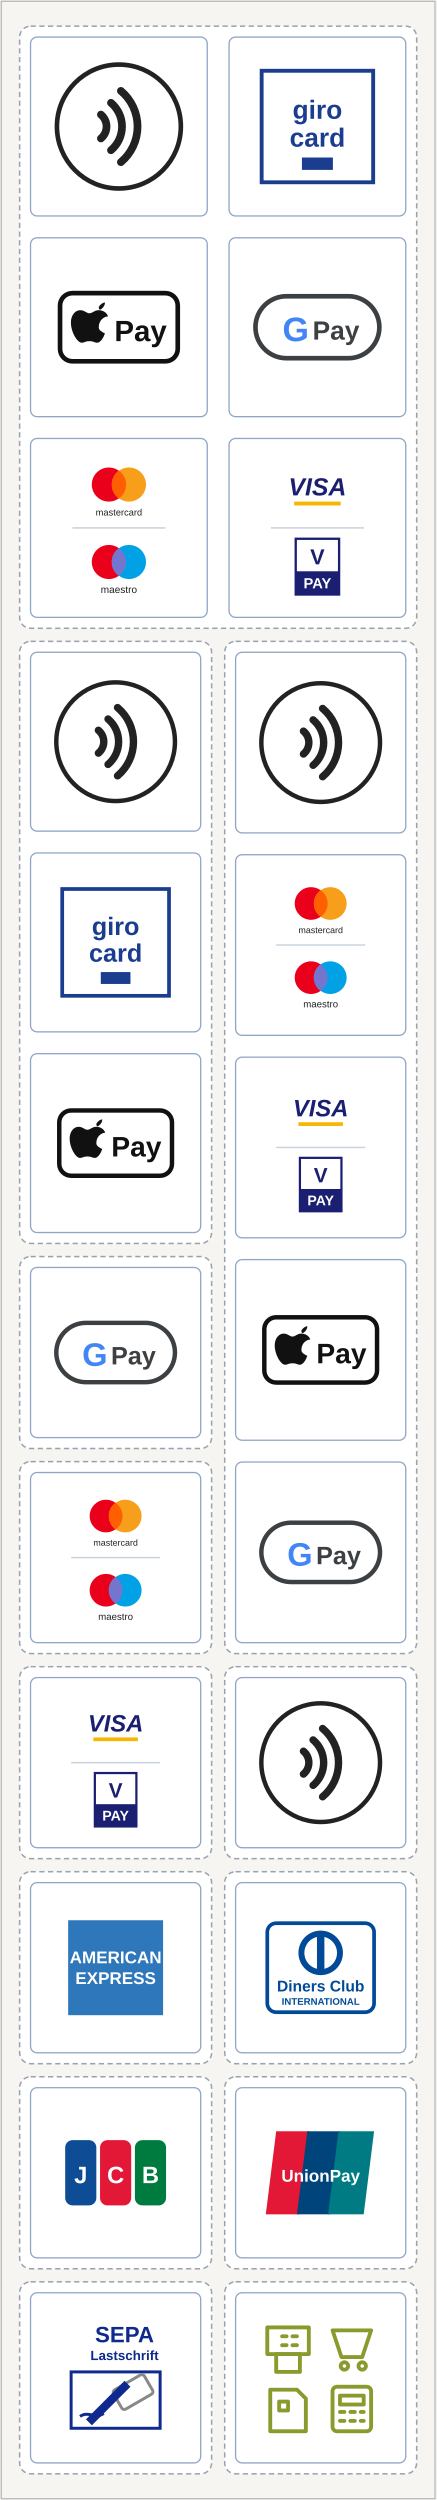
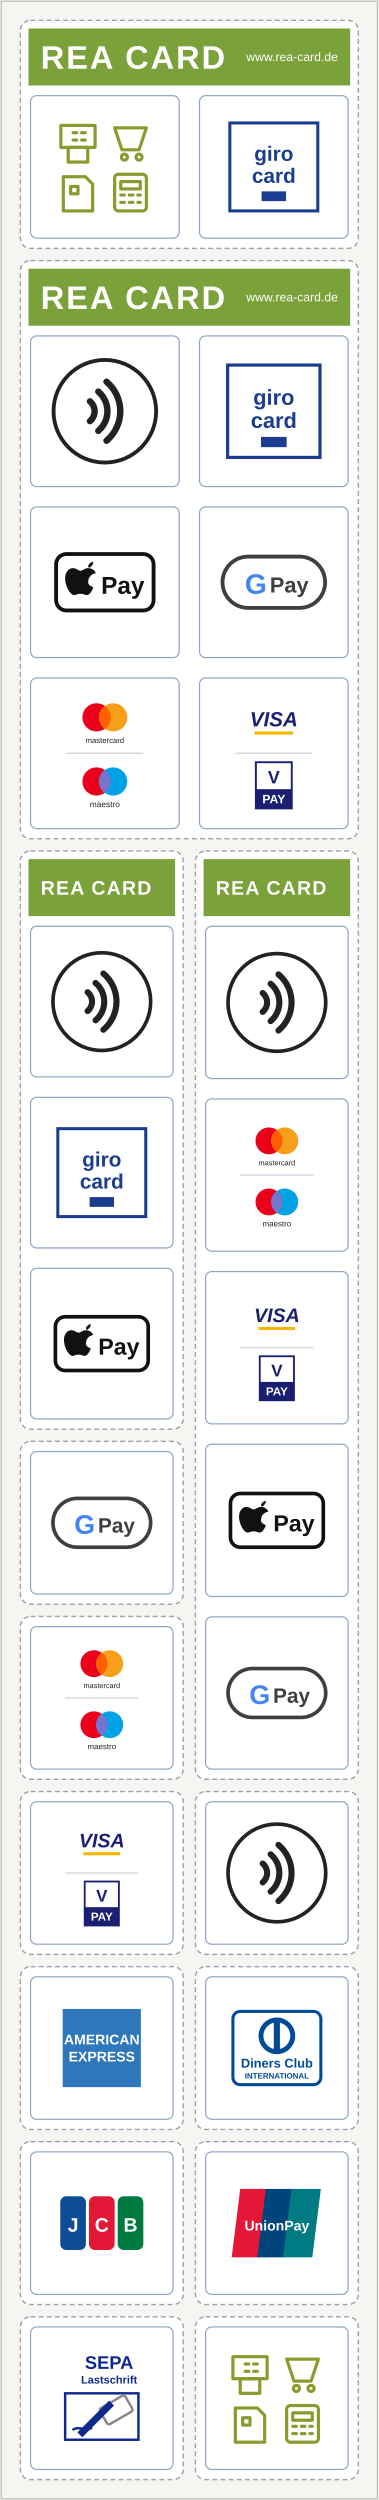
- <svg xmlns="http://www.w3.org/2000/svg" viewBox="0 0 100 573" width="100mm" height="573mm" role="img" aria-label="Варіант B — вузька смуга">
-   <rect width="100" height="573" fill="#f6f5f1" />
-   <rect x="0.3" y="0.3" width="99.4" height="572.4" fill="none" stroke="#bbb" stroke-width="0.3" />
-   <rect x="4.5" y="6" width="91" height="138" rx="2.5" fill="#fff" stroke="#9aa3ad" stroke-width="0.35" stroke-dasharray="1.2 0.8" />
-   <rect x="7" y="8.5" width="40.5" height="41" rx="1.5" fill="none" stroke="#8fa6c4" stroke-width="0.3" />
-   <svg x="9.5" y="11" width="35.5" height="36" viewBox="0 0 100 100">
-     <circle cx="50" cy="50" r="40" fill="none" stroke="#222" stroke-width="3" />
-     <path d="M38.4 42.3 A10 10 0 0 1 38.4 57.7" fill="none" stroke="#222" stroke-width="5" stroke-linecap="round" />
-     <path d="M44.9 34.7 A20 20 0 0 1 44.9 65.3" fill="none" stroke="#222" stroke-width="5" stroke-linecap="round" />
-     <path d="M51.3 27.0 A30 30 0 0 1 51.3 73.0" fill="none" stroke="#222" stroke-width="5" stroke-linecap="round" />
-   </svg>
-   <rect x="52.5" y="8.5" width="40.5" height="41" rx="1.5" fill="none" stroke="#8fa6c4" stroke-width="0.3" />
-   <svg x="55" y="11" width="35.5" height="36" viewBox="0 0 100 100">
-     <rect x="14" y="14" width="72" height="72" fill="none" stroke="#1b3d8f" stroke-width="2.5" />
-     <text x="50" y="45" font-size="17" fill="#1b3d8f" font-weight="700" text-anchor="middle" font-family="Onest,Arial,Helvetica,sans-serif">giro</text>
-     <text x="50" y="63" font-size="17" fill="#1b3d8f" font-weight="700" text-anchor="middle" font-family="Onest,Arial,Helvetica,sans-serif">card</text>
-     <rect x="40" y="70" width="20" height="8" fill="#1b3d8f" />
-   </svg>
-   <rect x="7" y="54.5" width="40.5" height="41" rx="1.5" fill="none" stroke="#8fa6c4" stroke-width="0.3" />
-   <svg x="9.5" y="57" width="35.5" height="36" viewBox="0 0 100 100">
-     <rect x="12" y="28" width="76" height="44" rx="8" fill="#fff" stroke="#111" stroke-width="3" />
-     <g transform="translate(4 6)">
-       <path d="M33 44c0-5 4-7 6-7-1-3-4-4-6-4-3 0-4 2-6 2s-3-2-6-2c-3 0-6 3-6 8 0 6 4 13 7 13 2 0 2-1 5-1s3 1 5 1c2 0 4-3 5-6-2-1-4-2-4-4z" fill="#111" />
-       <path d="M33 31c1-2 3-3 4-3 0 2-1 3-2 4-1 1-2 1-2-1z" fill="#111" />
-     </g>
-     <text x="64" y="59" font-size="19" fill="#111" font-weight="600" text-anchor="middle" font-family="Onest,Arial,Helvetica,sans-serif">Pay</text>
-   </svg>
-   <rect x="52.5" y="54.5" width="40.5" height="41" rx="1.5" fill="none" stroke="#8fa6c4" stroke-width="0.3" />
-   <svg x="55" y="57" width="35.5" height="36" viewBox="0 0 100 100">
-     <rect x="10" y="30" width="80" height="40" rx="20" fill="#fff" stroke="#3c4043" stroke-width="3" />
-     <text x="36" y="59" font-size="22" fill="#4285f4" font-weight="700" text-anchor="middle" font-family="Onest,Arial,Helvetica,sans-serif">G</text>
-     <text x="62" y="58" font-size="17" fill="#3c4043" font-weight="600" text-anchor="middle" font-family="Onest,Arial,Helvetica,sans-serif">Pay</text>
-   </svg>
-   <rect x="7" y="100.5" width="40.5" height="41" rx="1.5" fill="none" stroke="#8fa6c4" stroke-width="0.3" />
-   <svg x="9.5" y="103" width="35.5" height="36" viewBox="0 0 100 100">
-     <svg x="10" y="0" width="80" height="50" viewBox="0 0 100 100">
-       <circle cx="37" cy="44" r="22" fill="#eb001b" />
-       <circle cx="63" cy="44" r="22" fill="#f79e1b" />
-       <path d="M50 26a22 22 0 0 1 0 36a22 22 0 0 1 0-36z" fill="#ff5f00" />
-       <text x="50" y="84" font-size="12" fill="#222" font-weight="500" text-anchor="middle" font-family="Onest,Arial,Helvetica,sans-serif">mastercard</text>
-     </svg>
-     <line x1="20" y1="50" x2="80" y2="50" stroke="#c9d3dd" stroke-width="1" />
-     <svg x="10" y="50" width="80" height="50" viewBox="0 0 100 100">
-       <circle cx="37" cy="44" r="22" fill="#eb001b" />
-       <circle cx="63" cy="44" r="22" fill="#00a2e5" />
-       <path d="M50 26a22 22 0 0 1 0 36a22 22 0 0 1 0-36z" fill="#7375cf" />
-       <text x="50" y="84" font-size="13" fill="#222" font-weight="500" text-anchor="middle" font-family="Onest,Arial,Helvetica,sans-serif">maestro</text>
-     </svg>
-   </svg>
-   <rect x="52.5" y="100.5" width="40.5" height="41" rx="1.5" fill="none" stroke="#8fa6c4" stroke-width="0.3" />
-   <svg x="55" y="103" width="35.5" height="36" viewBox="0 0 100 100">
-     <svg x="10" y="0" width="80" height="50" viewBox="0 0 100 100">
-       <text x="50" y="58" font-size="32" fill="#1a1f71" font-weight="800" text-anchor="middle" font-family="Onest,Arial,Helvetica,sans-serif" font-style="italic">VISA</text>
-       <rect x="20" y="66" width="60" height="5" fill="#f7b600" />
-     </svg>
-     <line x1="20" y1="50" x2="80" y2="50" stroke="#c9d3dd" stroke-width="1" />
-     <svg x="10" y="50" width="80" height="50" viewBox="0 0 100 100">
-       <rect x="22" y="14" width="56" height="72" fill="#fff" stroke="#1a1f71" stroke-width="3" />
-       <text x="50" y="47" font-size="28" fill="#1a1f71" font-weight="800" text-anchor="middle" font-family="Onest,Arial,Helvetica,sans-serif">V</text>
-       <rect x="22" y="56" width="56" height="30" fill="#1a1f71" />
-       <text x="50" y="78" font-size="19" fill="#fff" font-weight="800" text-anchor="middle" font-family="Onest,Arial,Helvetica,sans-serif">PAY</text>
-     </svg>
-   </svg>
-   <rect x="4.5" y="147" width="44" height="138" rx="2.5" fill="#fff" stroke="#9aa3ad" stroke-width="0.35" stroke-dasharray="1.2 0.8" />
-   <rect x="7" y="149.5" width="39" height="41" rx="1.5" fill="none" stroke="#8fa6c4" stroke-width="0.3" />
-   <svg x="9.5" y="152" width="34" height="36" viewBox="0 0 100 100">
-     <circle cx="50" cy="50" r="40" fill="none" stroke="#222" stroke-width="3" />
-     <path d="M38.4 42.3 A10 10 0 0 1 38.4 57.7" fill="none" stroke="#222" stroke-width="5" stroke-linecap="round" />
-     <path d="M44.9 34.7 A20 20 0 0 1 44.9 65.3" fill="none" stroke="#222" stroke-width="5" stroke-linecap="round" />
-     <path d="M51.3 27.0 A30 30 0 0 1 51.3 73.0" fill="none" stroke="#222" stroke-width="5" stroke-linecap="round" />
-   </svg>
-   <rect x="7" y="195.5" width="39" height="41" rx="1.5" fill="none" stroke="#8fa6c4" stroke-width="0.3" />
-   <svg x="9.5" y="198" width="34" height="36" viewBox="0 0 100 100">
-     <rect x="14" y="14" width="72" height="72" fill="none" stroke="#1b3d8f" stroke-width="2.5" />
-     <text x="50" y="45" font-size="17" fill="#1b3d8f" font-weight="700" text-anchor="middle" font-family="Onest,Arial,Helvetica,sans-serif">giro</text>
-     <text x="50" y="63" font-size="17" fill="#1b3d8f" font-weight="700" text-anchor="middle" font-family="Onest,Arial,Helvetica,sans-serif">card</text>
-     <rect x="40" y="70" width="20" height="8" fill="#1b3d8f" />
-   </svg>
-   <rect x="7" y="241.5" width="39" height="41" rx="1.5" fill="none" stroke="#8fa6c4" stroke-width="0.3" />
-   <svg x="9.5" y="244" width="34" height="36" viewBox="0 0 100 100">
-     <rect x="12" y="28" width="76" height="44" rx="8" fill="#fff" stroke="#111" stroke-width="3" />
-     <g transform="translate(4 6)">
-       <path d="M33 44c0-5 4-7 6-7-1-3-4-4-6-4-3 0-4 2-6 2s-3-2-6-2c-3 0-6 3-6 8 0 6 4 13 7 13 2 0 2-1 5-1s3 1 5 1c2 0 4-3 5-6-2-1-4-2-4-4z" fill="#111" />
-       <path d="M33 31c1-2 3-3 4-3 0 2-1 3-2 4-1 1-2 1-2-1z" fill="#111" />
-     </g>
-     <text x="64" y="59" font-size="19" fill="#111" font-weight="600" text-anchor="middle" font-family="Onest,Arial,Helvetica,sans-serif">Pay</text>
-   </svg>
-   <rect x="51.5" y="147" width="44" height="232" rx="2.5" fill="#fff" stroke="#9aa3ad" stroke-width="0.35" stroke-dasharray="1.2 0.8" />
-   <rect x="54" y="149.5" width="39" height="41.4" rx="1.5" fill="none" stroke="#8fa6c4" stroke-width="0.3" />
-   <svg x="56.5" y="152" width="34" height="36.4" viewBox="0 0 100 100">
-     <circle cx="50" cy="50" r="40" fill="none" stroke="#222" stroke-width="3" />
-     <path d="M38.4 42.3 A10 10 0 0 1 38.4 57.7" fill="none" stroke="#222" stroke-width="5" stroke-linecap="round" />
-     <path d="M44.9 34.7 A20 20 0 0 1 44.9 65.3" fill="none" stroke="#222" stroke-width="5" stroke-linecap="round" />
-     <path d="M51.3 27.0 A30 30 0 0 1 51.3 73.0" fill="none" stroke="#222" stroke-width="5" stroke-linecap="round" />
-   </svg>
-   <rect x="54" y="195.9" width="39" height="41.4" rx="1.5" fill="none" stroke="#8fa6c4" stroke-width="0.3" />
-   <svg x="56.5" y="198.4" width="34" height="36.4" viewBox="0 0 100 100">
-     <svg x="10" y="0" width="80" height="50" viewBox="0 0 100 100">
-       <circle cx="37" cy="44" r="22" fill="#eb001b" />
-       <circle cx="63" cy="44" r="22" fill="#f79e1b" />
-       <path d="M50 26a22 22 0 0 1 0 36a22 22 0 0 1 0-36z" fill="#ff5f00" />
-       <text x="50" y="84" font-size="12" fill="#222" font-weight="500" text-anchor="middle" font-family="Onest,Arial,Helvetica,sans-serif">mastercard</text>
-     </svg>
-     <line x1="20" y1="50" x2="80" y2="50" stroke="#c9d3dd" stroke-width="1" />
-     <svg x="10" y="50" width="80" height="50" viewBox="0 0 100 100">
-       <circle cx="37" cy="44" r="22" fill="#eb001b" />
-       <circle cx="63" cy="44" r="22" fill="#00a2e5" />
-       <path d="M50 26a22 22 0 0 1 0 36a22 22 0 0 1 0-36z" fill="#7375cf" />
-       <text x="50" y="84" font-size="13" fill="#222" font-weight="500" text-anchor="middle" font-family="Onest,Arial,Helvetica,sans-serif">maestro</text>
-     </svg>
-   </svg>
-   <rect x="54" y="242.3" width="39" height="41.4" rx="1.5" fill="none" stroke="#8fa6c4" stroke-width="0.3" />
-   <svg x="56.5" y="244.8" width="34" height="36.4" viewBox="0 0 100 100">
-     <svg x="10" y="0" width="80" height="50" viewBox="0 0 100 100">
-       <text x="50" y="58" font-size="32" fill="#1a1f71" font-weight="800" text-anchor="middle" font-family="Onest,Arial,Helvetica,sans-serif" font-style="italic">VISA</text>
-       <rect x="20" y="66" width="60" height="5" fill="#f7b600" />
-     </svg>
-     <line x1="20" y1="50" x2="80" y2="50" stroke="#c9d3dd" stroke-width="1" />
-     <svg x="10" y="50" width="80" height="50" viewBox="0 0 100 100">
-       <rect x="22" y="14" width="56" height="72" fill="#fff" stroke="#1a1f71" stroke-width="3" />
-       <text x="50" y="47" font-size="28" fill="#1a1f71" font-weight="800" text-anchor="middle" font-family="Onest,Arial,Helvetica,sans-serif">V</text>
-       <rect x="22" y="56" width="56" height="30" fill="#1a1f71" />
-       <text x="50" y="78" font-size="19" fill="#fff" font-weight="800" text-anchor="middle" font-family="Onest,Arial,Helvetica,sans-serif">PAY</text>
-     </svg>
-   </svg>
-   <rect x="54" y="288.7" width="39" height="41.4" rx="1.5" fill="none" stroke="#8fa6c4" stroke-width="0.3" />
-   <svg x="56.5" y="291.2" width="34" height="36.4" viewBox="0 0 100 100">
-     <rect x="12" y="28" width="76" height="44" rx="8" fill="#fff" stroke="#111" stroke-width="3" />
-     <g transform="translate(4 6)">
-       <path d="M33 44c0-5 4-7 6-7-1-3-4-4-6-4-3 0-4 2-6 2s-3-2-6-2c-3 0-6 3-6 8 0 6 4 13 7 13 2 0 2-1 5-1s3 1 5 1c2 0 4-3 5-6-2-1-4-2-4-4z" fill="#111" />
-       <path d="M33 31c1-2 3-3 4-3 0 2-1 3-2 4-1 1-2 1-2-1z" fill="#111" />
-     </g>
-     <text x="64" y="59" font-size="19" fill="#111" font-weight="600" text-anchor="middle" font-family="Onest,Arial,Helvetica,sans-serif">Pay</text>
-   </svg>
-   <rect x="54" y="335.1" width="39" height="41.4" rx="1.5" fill="none" stroke="#8fa6c4" stroke-width="0.3" />
-   <svg x="56.5" y="337.6" width="34" height="36.4" viewBox="0 0 100 100">
-     <rect x="10" y="30" width="80" height="40" rx="20" fill="#fff" stroke="#3c4043" stroke-width="3" />
-     <text x="36" y="59" font-size="22" fill="#4285f4" font-weight="700" text-anchor="middle" font-family="Onest,Arial,Helvetica,sans-serif">G</text>
-     <text x="62" y="58" font-size="17" fill="#3c4043" font-weight="600" text-anchor="middle" font-family="Onest,Arial,Helvetica,sans-serif">Pay</text>
-   </svg>
-   <rect x="4.5" y="288" width="44" height="44" rx="2.5" fill="#fff" stroke="#9aa3ad" stroke-width="0.35" stroke-dasharray="1.2 0.8" />
-   <rect x="7" y="290.5" width="39" height="39" rx="1.5" fill="none" stroke="#8fa6c4" stroke-width="0.3" />
-   <svg x="9.5" y="293" width="34" height="34" viewBox="0 0 100 100">
-     <rect x="10" y="30" width="80" height="40" rx="20" fill="#fff" stroke="#3c4043" stroke-width="3" />
-     <text x="36" y="59" font-size="22" fill="#4285f4" font-weight="700" text-anchor="middle" font-family="Onest,Arial,Helvetica,sans-serif">G</text>
-     <text x="62" y="58" font-size="17" fill="#3c4043" font-weight="600" text-anchor="middle" font-family="Onest,Arial,Helvetica,sans-serif">Pay</text>
-   </svg>
-   <rect x="4.5" y="335" width="44" height="44" rx="2.5" fill="#fff" stroke="#9aa3ad" stroke-width="0.35" stroke-dasharray="1.2 0.8" />
-   <rect x="7" y="337.5" width="39" height="39" rx="1.5" fill="none" stroke="#8fa6c4" stroke-width="0.3" />
-   <svg x="9.5" y="340" width="34" height="34" viewBox="0 0 100 100">
-     <svg x="10" y="0" width="80" height="50" viewBox="0 0 100 100">
-       <circle cx="37" cy="44" r="22" fill="#eb001b" />
-       <circle cx="63" cy="44" r="22" fill="#f79e1b" />
-       <path d="M50 26a22 22 0 0 1 0 36a22 22 0 0 1 0-36z" fill="#ff5f00" />
-       <text x="50" y="84" font-size="12" fill="#222" font-weight="500" text-anchor="middle" font-family="Onest,Arial,Helvetica,sans-serif">mastercard</text>
-     </svg>
-     <line x1="20" y1="50" x2="80" y2="50" stroke="#c9d3dd" stroke-width="1" />
-     <svg x="10" y="50" width="80" height="50" viewBox="0 0 100 100">
-       <circle cx="37" cy="44" r="22" fill="#eb001b" />
-       <circle cx="63" cy="44" r="22" fill="#00a2e5" />
-       <path d="M50 26a22 22 0 0 1 0 36a22 22 0 0 1 0-36z" fill="#7375cf" />
-       <text x="50" y="84" font-size="13" fill="#222" font-weight="500" text-anchor="middle" font-family="Onest,Arial,Helvetica,sans-serif">maestro</text>
-     </svg>
-   </svg>
-   <rect x="4.5" y="382" width="44" height="44" rx="2.5" fill="#fff" stroke="#9aa3ad" stroke-width="0.35" stroke-dasharray="1.2 0.8" />
-   <rect x="7" y="384.5" width="39" height="39" rx="1.5" fill="none" stroke="#8fa6c4" stroke-width="0.3" />
-   <svg x="9.5" y="387" width="34" height="34" viewBox="0 0 100 100">
-     <svg x="10" y="0" width="80" height="50" viewBox="0 0 100 100">
-       <text x="50" y="58" font-size="32" fill="#1a1f71" font-weight="800" text-anchor="middle" font-family="Onest,Arial,Helvetica,sans-serif" font-style="italic">VISA</text>
-       <rect x="20" y="66" width="60" height="5" fill="#f7b600" />
-     </svg>
-     <line x1="20" y1="50" x2="80" y2="50" stroke="#c9d3dd" stroke-width="1" />
-     <svg x="10" y="50" width="80" height="50" viewBox="0 0 100 100">
-       <rect x="22" y="14" width="56" height="72" fill="#fff" stroke="#1a1f71" stroke-width="3" />
-       <text x="50" y="47" font-size="28" fill="#1a1f71" font-weight="800" text-anchor="middle" font-family="Onest,Arial,Helvetica,sans-serif">V</text>
-       <rect x="22" y="56" width="56" height="30" fill="#1a1f71" />
-       <text x="50" y="78" font-size="19" fill="#fff" font-weight="800" text-anchor="middle" font-family="Onest,Arial,Helvetica,sans-serif">PAY</text>
-     </svg>
-   </svg>
-   <rect x="51.5" y="382" width="44" height="44" rx="2.5" fill="#fff" stroke="#9aa3ad" stroke-width="0.35" stroke-dasharray="1.2 0.8" />
-   <rect x="54" y="384.5" width="39" height="39" rx="1.5" fill="none" stroke="#8fa6c4" stroke-width="0.3" />
-   <svg x="56.5" y="387" width="34" height="34" viewBox="0 0 100 100">
-     <circle cx="50" cy="50" r="40" fill="none" stroke="#222" stroke-width="3" />
-     <path d="M38.4 42.3 A10 10 0 0 1 38.4 57.7" fill="none" stroke="#222" stroke-width="5" stroke-linecap="round" />
-     <path d="M44.9 34.7 A20 20 0 0 1 44.9 65.3" fill="none" stroke="#222" stroke-width="5" stroke-linecap="round" />
-     <path d="M51.3 27.0 A30 30 0 0 1 51.3 73.0" fill="none" stroke="#222" stroke-width="5" stroke-linecap="round" />
-   </svg>
-   <rect x="4.5" y="429" width="44" height="44" rx="2.5" fill="#fff" stroke="#9aa3ad" stroke-width="0.35" stroke-dasharray="1.2 0.8" />
-   <rect x="7" y="431.5" width="39" height="39" rx="1.5" fill="none" stroke="#8fa6c4" stroke-width="0.3" />
-   <svg x="9.5" y="434" width="34" height="34" viewBox="0 0 100 100">
-     <rect x="18" y="18" width="64" height="64" fill="#2e77bb" />
-     <text x="50" y="47" font-size="11.5" fill="#fff" font-weight="800" text-anchor="middle" font-family="Onest,Arial,Helvetica,sans-serif">AMERICAN</text>
-     <text x="50" y="61" font-size="11.5" fill="#fff" font-weight="800" text-anchor="middle" font-family="Onest,Arial,Helvetica,sans-serif">EXPRESS</text>
-   </svg>
-   <rect x="51.5" y="429" width="44" height="44" rx="2.5" fill="#fff" stroke="#9aa3ad" stroke-width="0.35" stroke-dasharray="1.2 0.8" />
-   <rect x="54" y="431.5" width="39" height="39" rx="1.5" fill="none" stroke="#8fa6c4" stroke-width="0.3" />
-   <svg x="56.5" y="434" width="34" height="34" viewBox="0 0 100 100">
-     <rect x="14" y="20" width="72" height="60" rx="6" fill="#fff" stroke="#004a97" stroke-width="2.5" />
-     <circle cx="50" cy="40" r="13" fill="none" stroke="#004a97" stroke-width="4" />
-     <rect x="47.5" y="27" width="5" height="26" fill="#004a97" />
-     <text x="50" y="66" font-size="10.5" fill="#004a97" font-weight="700" text-anchor="middle" font-family="Onest,Arial,Helvetica,sans-serif">Diners Club</text>
-     <text x="50" y="75" font-size="6.5" fill="#004a97" font-weight="600" text-anchor="middle" font-family="Onest,Arial,Helvetica,sans-serif">INTERNATIONAL</text>
-   </svg>
-   <rect x="4.5" y="476" width="44" height="44" rx="2.5" fill="#fff" stroke="#9aa3ad" stroke-width="0.35" stroke-dasharray="1.2 0.8" />
-   <rect x="7" y="478.5" width="39" height="39" rx="1.5" fill="none" stroke="#8fa6c4" stroke-width="0.3" />
-   <svg x="9.5" y="481" width="34" height="34" viewBox="0 0 100 100">
-     <rect x="16" y="28" width="21" height="44" rx="5" fill="#0e4c96" />
-     <rect x="39.5" y="28" width="21" height="44" rx="5" fill="#e21836" />
-     <rect x="63" y="28" width="21" height="44" rx="5" fill="#007b40" />
-     <text x="26.5" y="57" font-size="16" fill="#fff" font-weight="700" text-anchor="middle" font-family="Onest,Arial,Helvetica,sans-serif">J</text>
-     <text x="50" y="57" font-size="16" fill="#fff" font-weight="700" text-anchor="middle" font-family="Onest,Arial,Helvetica,sans-serif">C</text>
-     <text x="73.5" y="57" font-size="16" fill="#fff" font-weight="700" text-anchor="middle" font-family="Onest,Arial,Helvetica,sans-serif">B</text>
-   </svg>
-   <rect x="51.5" y="476" width="44" height="44" rx="2.5" fill="#fff" stroke="#9aa3ad" stroke-width="0.35" stroke-dasharray="1.2 0.8" />
-   <rect x="54" y="478.5" width="39" height="39" rx="1.5" fill="none" stroke="#8fa6c4" stroke-width="0.3" />
-   <svg x="56.5" y="481" width="34" height="34" viewBox="0 0 100 100">
-     <path d="M20 22h22l-7 56H13z" fill="#e21836" />
-     <path d="M41 22h22l-7 56H34z" fill="#00447c" />
-     <path d="M62 22h24l-7 56H55z" fill="#007b84" />
-     <text x="50" y="56" font-size="11.5" fill="#fff" font-weight="800" text-anchor="middle" font-family="Onest,Arial,Helvetica,sans-serif">UnionPay</text>
-   </svg>
-   <rect x="4.5" y="523" width="44" height="44" rx="2.5" fill="#fff" stroke="#9aa3ad" stroke-width="0.35" stroke-dasharray="1.2 0.8" />
-   <rect x="7" y="525.5" width="39" height="39" rx="1.5" fill="none" stroke="#8fa6c4" stroke-width="0.3" />
-   <svg x="9.5" y="528" width="34" height="34" viewBox="0 0 100 100">
-     <text x="56" y="26" font-size="15" fill="#10298e" font-weight="800" text-anchor="middle" font-family="Onest,Arial,Helvetica,sans-serif">SEPA</text>
-     <text x="56" y="38" font-size="9" fill="#10298e" font-weight="600" text-anchor="middle" font-family="Onest,Arial,Helvetica,sans-serif">Lastschrift</text>
-     <rect x="20" y="46" width="60" height="38" fill="none" stroke="#10298e" stroke-width="2" />
-     <rect x="50" y="52" width="24" height="15" rx="2" fill="none" stroke="#888" stroke-width="2" transform="rotate(-30 62 60)" />
-     <path d="M30 78l26-26 4 4-26 26z" fill="#10298e" />
-     <path d="M26 76c6-4 10 2 16-2" fill="none" stroke="#10298e" stroke-width="2" />
-   </svg>
-   <rect x="51.5" y="523" width="44" height="44" rx="2.5" fill="#fff" stroke="#9aa3ad" stroke-width="0.35" stroke-dasharray="1.2 0.8" />
-   <rect x="54" y="525.5" width="39" height="39" rx="1.5" fill="none" stroke="#8fa6c4" stroke-width="0.3" />
-   <svg x="56.5" y="528" width="34" height="34" viewBox="0 0 100 100">
+ <svg xmlns="http://www.w3.org/2000/svg" viewBox="0 0 93 614" width="93mm" height="614mm" role="img" aria-label="Варіант B — вузька смуга">
+   <rect width="93" height="614" fill="#f6f5f1" />
+   <rect x="0.3" y="0.3" width="92.4" height="613.4" fill="none" stroke="#bbb" stroke-width="0.3" />
+   <rect x="5" y="5" width="83" height="56" rx="2.5" fill="#fff" stroke="#9aa3ad" stroke-width="0.35" stroke-dasharray="1.2 0.8" />
+   <path d="M7 7h79v14h-79z" fill="#7ba23a" />
+   <text x="10" y="16.88" font-size="8" fill="#fff" font-weight="800" letter-spacing="0.48" font-family="Onest,Arial,Helvetica,sans-serif">REA CARD</text>
+   <text x="83" y="15" font-size="3" fill="#fff" text-anchor="end" font-family="Onest,Arial,sans-serif">www.rea-card.de</text>
+   <rect x="7.5" y="23.5" width="36.5" height="35" rx="1.5" fill="none" stroke="#8fa6c4" stroke-width="0.3" />
+   <svg x="10.75" y="26" width="30" height="30" viewBox="0 0 100 100">
    <g fill="none" stroke="#8a9a2c" stroke-width="2.6" stroke-linejoin="round" stroke-linecap="round">
      <rect x="14" y="16" width="28" height="18" />
      <rect x="20" y="34" width="16" height="12" />
      <path d="M24 22h3M31 22h3M24 28h3M31 28h3" />
      <path d="M58 18h26l-6 18H64z" />
      <circle cx="66" cy="42" r="2.5" />
      <circle cx="78" cy="42" r="2.5" />
      <path d="M16 58h18l6 6v22H16z" />
      <path d="M22 66h6v6h-6z" />
      <rect x="58" y="56" width="26" height="30" rx="3" />
      <path d="M63 62h16v6H63zM63 73h3M70 73h3M77 73h2M63 79h3M70 79h3M77 79h2" />
    </g>
  </svg>
+   <rect x="49" y="23.5" width="36.5" height="35" rx="1.5" fill="none" stroke="#8fa6c4" stroke-width="0.3" />
+   <svg x="52.25" y="26" width="30" height="30" viewBox="0 0 100 100">
+     <rect x="14" y="14" width="72" height="72" fill="none" stroke="#1b3d8f" stroke-width="2.5" />
+     <text x="50" y="45" font-size="17" fill="#1b3d8f" font-weight="700" text-anchor="middle" font-family="Onest,Arial,Helvetica,sans-serif">giro</text>
+     <text x="50" y="63" font-size="17" fill="#1b3d8f" font-weight="700" text-anchor="middle" font-family="Onest,Arial,Helvetica,sans-serif">card</text>
+     <rect x="40" y="70" width="20" height="8" fill="#1b3d8f" />
+   </svg>
+   <rect x="5" y="64" width="83" height="142" rx="2.5" fill="#fff" stroke="#9aa3ad" stroke-width="0.35" stroke-dasharray="1.2 0.8" />
+   <path d="M7 66h79v14h-79z" fill="#7ba23a" />
+   <text x="10" y="75.88" font-size="8" fill="#fff" font-weight="800" letter-spacing="0.48" font-family="Onest,Arial,Helvetica,sans-serif">REA CARD</text>
+   <text x="83" y="74" font-size="3" fill="#fff" text-anchor="end" font-family="Onest,Arial,sans-serif">www.rea-card.de</text>
+   <rect x="7.5" y="82.5" width="36.5" height="37" rx="1.5" fill="none" stroke="#8fa6c4" stroke-width="0.3" />
+   <svg x="10" y="85.25" width="31.5" height="31.5" viewBox="0 0 100 100">
+     <circle cx="50" cy="50" r="40" fill="none" stroke="#222" stroke-width="3" />
+     <path d="M38.4 42.3 A10 10 0 0 1 38.4 57.7" fill="none" stroke="#222" stroke-width="5" stroke-linecap="round" />
+     <path d="M44.9 34.7 A20 20 0 0 1 44.9 65.3" fill="none" stroke="#222" stroke-width="5" stroke-linecap="round" />
+     <path d="M51.3 27.0 A30 30 0 0 1 51.3 73.0" fill="none" stroke="#222" stroke-width="5" stroke-linecap="round" />
+   </svg>
+   <rect x="49" y="82.5" width="36.5" height="37" rx="1.5" fill="none" stroke="#8fa6c4" stroke-width="0.3" />
+   <svg x="51.5" y="85.25" width="31.5" height="31.5" viewBox="0 0 100 100">
+     <rect x="14" y="14" width="72" height="72" fill="none" stroke="#1b3d8f" stroke-width="2.5" />
+     <text x="50" y="45" font-size="17" fill="#1b3d8f" font-weight="700" text-anchor="middle" font-family="Onest,Arial,Helvetica,sans-serif">giro</text>
+     <text x="50" y="63" font-size="17" fill="#1b3d8f" font-weight="700" text-anchor="middle" font-family="Onest,Arial,Helvetica,sans-serif">card</text>
+     <rect x="40" y="70" width="20" height="8" fill="#1b3d8f" />
+   </svg>
+   <rect x="7.5" y="124.5" width="36.5" height="37" rx="1.5" fill="none" stroke="#8fa6c4" stroke-width="0.3" />
+   <svg x="10" y="127.25" width="31.5" height="31.5" viewBox="0 0 100 100">
+     <rect x="12" y="28" width="76" height="44" rx="8" fill="#fff" stroke="#111" stroke-width="3" />
+     <g transform="translate(4 6)">
+       <path d="M33 44c0-5 4-7 6-7-1-3-4-4-6-4-3 0-4 2-6 2s-3-2-6-2c-3 0-6 3-6 8 0 6 4 13 7 13 2 0 2-1 5-1s3 1 5 1c2 0 4-3 5-6-2-1-4-2-4-4z" fill="#111" />
+       <path d="M33 31c1-2 3-3 4-3 0 2-1 3-2 4-1 1-2 1-2-1z" fill="#111" />
+     </g>
+     <text x="64" y="59" font-size="19" fill="#111" font-weight="600" text-anchor="middle" font-family="Onest,Arial,Helvetica,sans-serif">Pay</text>
+   </svg>
+   <rect x="49" y="124.5" width="36.5" height="37" rx="1.5" fill="none" stroke="#8fa6c4" stroke-width="0.3" />
+   <svg x="51.5" y="127.25" width="31.5" height="31.5" viewBox="0 0 100 100">
+     <rect x="10" y="30" width="80" height="40" rx="20" fill="#fff" stroke="#3c4043" stroke-width="3" />
+     <text x="36" y="59" font-size="22" fill="#4285f4" font-weight="700" text-anchor="middle" font-family="Onest,Arial,Helvetica,sans-serif">G</text>
+     <text x="62" y="58" font-size="17" fill="#3c4043" font-weight="600" text-anchor="middle" font-family="Onest,Arial,Helvetica,sans-serif">Pay</text>
+   </svg>
+   <rect x="7.5" y="166.5" width="36.5" height="37" rx="1.5" fill="none" stroke="#8fa6c4" stroke-width="0.3" />
+   <svg x="10" y="169.25" width="31.5" height="31.5" viewBox="0 0 100 100">
+     <svg x="10" y="0" width="80" height="50" viewBox="0 0 100 100">
+       <circle cx="37" cy="44" r="22" fill="#eb001b" />
+       <circle cx="63" cy="44" r="22" fill="#f79e1b" />
+       <path d="M50 26a22 22 0 0 1 0 36a22 22 0 0 1 0-36z" fill="#ff5f00" />
+       <text x="50" y="84" font-size="12" fill="#222" font-weight="500" text-anchor="middle" font-family="Onest,Arial,Helvetica,sans-serif">mastercard</text>
+     </svg>
+     <line x1="20" y1="50" x2="80" y2="50" stroke="#c9d3dd" stroke-width="1" />
+     <svg x="10" y="50" width="80" height="50" viewBox="0 0 100 100">
+       <circle cx="37" cy="44" r="22" fill="#eb001b" />
+       <circle cx="63" cy="44" r="22" fill="#00a2e5" />
+       <path d="M50 26a22 22 0 0 1 0 36a22 22 0 0 1 0-36z" fill="#7375cf" />
+       <text x="50" y="84" font-size="13" fill="#222" font-weight="500" text-anchor="middle" font-family="Onest,Arial,Helvetica,sans-serif">maestro</text>
+     </svg>
+   </svg>
+   <rect x="49" y="166.5" width="36.5" height="37" rx="1.5" fill="none" stroke="#8fa6c4" stroke-width="0.3" />
+   <svg x="51.5" y="169.25" width="31.5" height="31.5" viewBox="0 0 100 100">
+     <svg x="10" y="0" width="80" height="50" viewBox="0 0 100 100">
+       <text x="50" y="58" font-size="32" fill="#1a1f71" font-weight="800" text-anchor="middle" font-family="Onest,Arial,Helvetica,sans-serif" font-style="italic">VISA</text>
+       <rect x="20" y="66" width="60" height="5" fill="#f7b600" />
+     </svg>
+     <line x1="20" y1="50" x2="80" y2="50" stroke="#c9d3dd" stroke-width="1" />
+     <svg x="10" y="50" width="80" height="50" viewBox="0 0 100 100">
+       <rect x="22" y="14" width="56" height="72" fill="#fff" stroke="#1a1f71" stroke-width="3" />
+       <text x="50" y="47" font-size="28" fill="#1a1f71" font-weight="800" text-anchor="middle" font-family="Onest,Arial,Helvetica,sans-serif">V</text>
+       <rect x="22" y="56" width="56" height="30" fill="#1a1f71" />
+       <text x="50" y="78" font-size="19" fill="#fff" font-weight="800" text-anchor="middle" font-family="Onest,Arial,Helvetica,sans-serif">PAY</text>
+     </svg>
+   </svg>
+   <rect x="5" y="209" width="40" height="142" rx="2.5" fill="#fff" stroke="#9aa3ad" stroke-width="0.35" stroke-dasharray="1.2 0.8" />
+   <path d="M7 211h36v14h-36z" fill="#7ba23a" />
+   <text x="10" y="219.728" font-size="4.8" fill="#fff" font-weight="800" letter-spacing="0.288" font-family="Onest,Arial,Helvetica,sans-serif">REA CARD</text>
+   <rect x="7.5" y="227.5" width="35" height="37" rx="1.5" fill="none" stroke="#8fa6c4" stroke-width="0.3" />
+   <svg x="10" y="231" width="30" height="30" viewBox="0 0 100 100">
+     <circle cx="50" cy="50" r="40" fill="none" stroke="#222" stroke-width="3" />
+     <path d="M38.4 42.3 A10 10 0 0 1 38.4 57.7" fill="none" stroke="#222" stroke-width="5" stroke-linecap="round" />
+     <path d="M44.9 34.7 A20 20 0 0 1 44.9 65.3" fill="none" stroke="#222" stroke-width="5" stroke-linecap="round" />
+     <path d="M51.3 27.0 A30 30 0 0 1 51.3 73.0" fill="none" stroke="#222" stroke-width="5" stroke-linecap="round" />
+   </svg>
+   <rect x="7.5" y="269.5" width="35" height="37" rx="1.5" fill="none" stroke="#8fa6c4" stroke-width="0.3" />
+   <svg x="10" y="273" width="30" height="30" viewBox="0 0 100 100">
+     <rect x="14" y="14" width="72" height="72" fill="none" stroke="#1b3d8f" stroke-width="2.5" />
+     <text x="50" y="45" font-size="17" fill="#1b3d8f" font-weight="700" text-anchor="middle" font-family="Onest,Arial,Helvetica,sans-serif">giro</text>
+     <text x="50" y="63" font-size="17" fill="#1b3d8f" font-weight="700" text-anchor="middle" font-family="Onest,Arial,Helvetica,sans-serif">card</text>
+     <rect x="40" y="70" width="20" height="8" fill="#1b3d8f" />
+   </svg>
+   <rect x="7.5" y="311.5" width="35" height="37" rx="1.5" fill="none" stroke="#8fa6c4" stroke-width="0.3" />
+   <svg x="10" y="315" width="30" height="30" viewBox="0 0 100 100">
+     <rect x="12" y="28" width="76" height="44" rx="8" fill="#fff" stroke="#111" stroke-width="3" />
+     <g transform="translate(4 6)">
+       <path d="M33 44c0-5 4-7 6-7-1-3-4-4-6-4-3 0-4 2-6 2s-3-2-6-2c-3 0-6 3-6 8 0 6 4 13 7 13 2 0 2-1 5-1s3 1 5 1c2 0 4-3 5-6-2-1-4-2-4-4z" fill="#111" />
+       <path d="M33 31c1-2 3-3 4-3 0 2-1 3-2 4-1 1-2 1-2-1z" fill="#111" />
+     </g>
+     <text x="64" y="59" font-size="19" fill="#111" font-weight="600" text-anchor="middle" font-family="Onest,Arial,Helvetica,sans-serif">Pay</text>
+   </svg>
+   <rect x="48" y="209" width="40" height="228" rx="2.5" fill="#fff" stroke="#9aa3ad" stroke-width="0.35" stroke-dasharray="1.2 0.8" />
+   <path d="M50 211h36v14h-36z" fill="#7ba23a" />
+   <text x="53" y="219.728" font-size="4.8" fill="#fff" font-weight="800" letter-spacing="0.288" font-family="Onest,Arial,Helvetica,sans-serif">REA CARD</text>
+   <rect x="50.5" y="227.5" width="35" height="37.4" rx="1.5" fill="none" stroke="#8fa6c4" stroke-width="0.3" />
+   <svg x="53" y="231.2" width="30" height="30" viewBox="0 0 100 100">
+     <circle cx="50" cy="50" r="40" fill="none" stroke="#222" stroke-width="3" />
+     <path d="M38.4 42.3 A10 10 0 0 1 38.4 57.7" fill="none" stroke="#222" stroke-width="5" stroke-linecap="round" />
+     <path d="M44.9 34.7 A20 20 0 0 1 44.9 65.3" fill="none" stroke="#222" stroke-width="5" stroke-linecap="round" />
+     <path d="M51.3 27.0 A30 30 0 0 1 51.3 73.0" fill="none" stroke="#222" stroke-width="5" stroke-linecap="round" />
+   </svg>
+   <rect x="50.5" y="269.9" width="35" height="37.4" rx="1.5" fill="none" stroke="#8fa6c4" stroke-width="0.3" />
+   <svg x="53" y="273.6" width="30" height="30" viewBox="0 0 100 100">
+     <svg x="10" y="0" width="80" height="50" viewBox="0 0 100 100">
+       <circle cx="37" cy="44" r="22" fill="#eb001b" />
+       <circle cx="63" cy="44" r="22" fill="#f79e1b" />
+       <path d="M50 26a22 22 0 0 1 0 36a22 22 0 0 1 0-36z" fill="#ff5f00" />
+       <text x="50" y="84" font-size="12" fill="#222" font-weight="500" text-anchor="middle" font-family="Onest,Arial,Helvetica,sans-serif">mastercard</text>
+     </svg>
+     <line x1="20" y1="50" x2="80" y2="50" stroke="#c9d3dd" stroke-width="1" />
+     <svg x="10" y="50" width="80" height="50" viewBox="0 0 100 100">
+       <circle cx="37" cy="44" r="22" fill="#eb001b" />
+       <circle cx="63" cy="44" r="22" fill="#00a2e5" />
+       <path d="M50 26a22 22 0 0 1 0 36a22 22 0 0 1 0-36z" fill="#7375cf" />
+       <text x="50" y="84" font-size="13" fill="#222" font-weight="500" text-anchor="middle" font-family="Onest,Arial,Helvetica,sans-serif">maestro</text>
+     </svg>
+   </svg>
+   <rect x="50.5" y="312.3" width="35" height="37.4" rx="1.5" fill="none" stroke="#8fa6c4" stroke-width="0.3" />
+   <svg x="53" y="316" width="30" height="30" viewBox="0 0 100 100">
+     <svg x="10" y="0" width="80" height="50" viewBox="0 0 100 100">
+       <text x="50" y="58" font-size="32" fill="#1a1f71" font-weight="800" text-anchor="middle" font-family="Onest,Arial,Helvetica,sans-serif" font-style="italic">VISA</text>
+       <rect x="20" y="66" width="60" height="5" fill="#f7b600" />
+     </svg>
+     <line x1="20" y1="50" x2="80" y2="50" stroke="#c9d3dd" stroke-width="1" />
+     <svg x="10" y="50" width="80" height="50" viewBox="0 0 100 100">
+       <rect x="22" y="14" width="56" height="72" fill="#fff" stroke="#1a1f71" stroke-width="3" />
+       <text x="50" y="47" font-size="28" fill="#1a1f71" font-weight="800" text-anchor="middle" font-family="Onest,Arial,Helvetica,sans-serif">V</text>
+       <rect x="22" y="56" width="56" height="30" fill="#1a1f71" />
+       <text x="50" y="78" font-size="19" fill="#fff" font-weight="800" text-anchor="middle" font-family="Onest,Arial,Helvetica,sans-serif">PAY</text>
+     </svg>
+   </svg>
+   <rect x="50.5" y="354.7" width="35" height="37.4" rx="1.5" fill="none" stroke="#8fa6c4" stroke-width="0.3" />
+   <svg x="53" y="358.4" width="30" height="30" viewBox="0 0 100 100">
+     <rect x="12" y="28" width="76" height="44" rx="8" fill="#fff" stroke="#111" stroke-width="3" />
+     <g transform="translate(4 6)">
+       <path d="M33 44c0-5 4-7 6-7-1-3-4-4-6-4-3 0-4 2-6 2s-3-2-6-2c-3 0-6 3-6 8 0 6 4 13 7 13 2 0 2-1 5-1s3 1 5 1c2 0 4-3 5-6-2-1-4-2-4-4z" fill="#111" />
+       <path d="M33 31c1-2 3-3 4-3 0 2-1 3-2 4-1 1-2 1-2-1z" fill="#111" />
+     </g>
+     <text x="64" y="59" font-size="19" fill="#111" font-weight="600" text-anchor="middle" font-family="Onest,Arial,Helvetica,sans-serif">Pay</text>
+   </svg>
+   <rect x="50.5" y="397.1" width="35" height="37.4" rx="1.5" fill="none" stroke="#8fa6c4" stroke-width="0.3" />
+   <svg x="53" y="400.8" width="30" height="30" viewBox="0 0 100 100">
+     <rect x="10" y="30" width="80" height="40" rx="20" fill="#fff" stroke="#3c4043" stroke-width="3" />
+     <text x="36" y="59" font-size="22" fill="#4285f4" font-weight="700" text-anchor="middle" font-family="Onest,Arial,Helvetica,sans-serif">G</text>
+     <text x="62" y="58" font-size="17" fill="#3c4043" font-weight="600" text-anchor="middle" font-family="Onest,Arial,Helvetica,sans-serif">Pay</text>
+   </svg>
+   <rect x="5" y="354" width="40" height="40" rx="2.5" fill="#fff" stroke="#9aa3ad" stroke-width="0.35" stroke-dasharray="1.2 0.8" />
+   <rect x="7.5" y="356.5" width="35" height="35" rx="1.5" fill="none" stroke="#8fa6c4" stroke-width="0.3" />
+   <svg x="10" y="359" width="30" height="30" viewBox="0 0 100 100">
+     <rect x="10" y="30" width="80" height="40" rx="20" fill="#fff" stroke="#3c4043" stroke-width="3" />
+     <text x="36" y="59" font-size="22" fill="#4285f4" font-weight="700" text-anchor="middle" font-family="Onest,Arial,Helvetica,sans-serif">G</text>
+     <text x="62" y="58" font-size="17" fill="#3c4043" font-weight="600" text-anchor="middle" font-family="Onest,Arial,Helvetica,sans-serif">Pay</text>
+   </svg>
+   <rect x="5" y="397" width="40" height="40" rx="2.5" fill="#fff" stroke="#9aa3ad" stroke-width="0.35" stroke-dasharray="1.2 0.8" />
+   <rect x="7.5" y="399.5" width="35" height="35" rx="1.5" fill="none" stroke="#8fa6c4" stroke-width="0.3" />
+   <svg x="10" y="402" width="30" height="30" viewBox="0 0 100 100">
+     <svg x="10" y="0" width="80" height="50" viewBox="0 0 100 100">
+       <circle cx="37" cy="44" r="22" fill="#eb001b" />
+       <circle cx="63" cy="44" r="22" fill="#f79e1b" />
+       <path d="M50 26a22 22 0 0 1 0 36a22 22 0 0 1 0-36z" fill="#ff5f00" />
+       <text x="50" y="84" font-size="12" fill="#222" font-weight="500" text-anchor="middle" font-family="Onest,Arial,Helvetica,sans-serif">mastercard</text>
+     </svg>
+     <line x1="20" y1="50" x2="80" y2="50" stroke="#c9d3dd" stroke-width="1" />
+     <svg x="10" y="50" width="80" height="50" viewBox="0 0 100 100">
+       <circle cx="37" cy="44" r="22" fill="#eb001b" />
+       <circle cx="63" cy="44" r="22" fill="#00a2e5" />
+       <path d="M50 26a22 22 0 0 1 0 36a22 22 0 0 1 0-36z" fill="#7375cf" />
+       <text x="50" y="84" font-size="13" fill="#222" font-weight="500" text-anchor="middle" font-family="Onest,Arial,Helvetica,sans-serif">maestro</text>
+     </svg>
+   </svg>
+   <rect x="5" y="440" width="40" height="40" rx="2.5" fill="#fff" stroke="#9aa3ad" stroke-width="0.35" stroke-dasharray="1.2 0.8" />
+   <rect x="7.5" y="442.5" width="35" height="35" rx="1.5" fill="none" stroke="#8fa6c4" stroke-width="0.3" />
+   <svg x="10" y="445" width="30" height="30" viewBox="0 0 100 100">
+     <svg x="10" y="0" width="80" height="50" viewBox="0 0 100 100">
+       <text x="50" y="58" font-size="32" fill="#1a1f71" font-weight="800" text-anchor="middle" font-family="Onest,Arial,Helvetica,sans-serif" font-style="italic">VISA</text>
+       <rect x="20" y="66" width="60" height="5" fill="#f7b600" />
+     </svg>
+     <line x1="20" y1="50" x2="80" y2="50" stroke="#c9d3dd" stroke-width="1" />
+     <svg x="10" y="50" width="80" height="50" viewBox="0 0 100 100">
+       <rect x="22" y="14" width="56" height="72" fill="#fff" stroke="#1a1f71" stroke-width="3" />
+       <text x="50" y="47" font-size="28" fill="#1a1f71" font-weight="800" text-anchor="middle" font-family="Onest,Arial,Helvetica,sans-serif">V</text>
+       <rect x="22" y="56" width="56" height="30" fill="#1a1f71" />
+       <text x="50" y="78" font-size="19" fill="#fff" font-weight="800" text-anchor="middle" font-family="Onest,Arial,Helvetica,sans-serif">PAY</text>
+     </svg>
+   </svg>
+   <rect x="48" y="440" width="40" height="40" rx="2.5" fill="#fff" stroke="#9aa3ad" stroke-width="0.35" stroke-dasharray="1.2 0.8" />
+   <rect x="50.5" y="442.5" width="35" height="35" rx="1.5" fill="none" stroke="#8fa6c4" stroke-width="0.3" />
+   <svg x="53" y="445" width="30" height="30" viewBox="0 0 100 100">
+     <circle cx="50" cy="50" r="40" fill="none" stroke="#222" stroke-width="3" />
+     <path d="M38.4 42.3 A10 10 0 0 1 38.4 57.7" fill="none" stroke="#222" stroke-width="5" stroke-linecap="round" />
+     <path d="M44.9 34.7 A20 20 0 0 1 44.9 65.3" fill="none" stroke="#222" stroke-width="5" stroke-linecap="round" />
+     <path d="M51.3 27.0 A30 30 0 0 1 51.3 73.0" fill="none" stroke="#222" stroke-width="5" stroke-linecap="round" />
+   </svg>
+   <rect x="5" y="483" width="40" height="40" rx="2.5" fill="#fff" stroke="#9aa3ad" stroke-width="0.35" stroke-dasharray="1.2 0.8" />
+   <rect x="7.5" y="485.5" width="35" height="35" rx="1.5" fill="none" stroke="#8fa6c4" stroke-width="0.3" />
+   <svg x="10" y="488" width="30" height="30" viewBox="0 0 100 100">
+     <rect x="18" y="18" width="64" height="64" fill="#2e77bb" />
+     <text x="50" y="47" font-size="11.5" fill="#fff" font-weight="800" text-anchor="middle" font-family="Onest,Arial,Helvetica,sans-serif">AMERICAN</text>
+     <text x="50" y="61" font-size="11.5" fill="#fff" font-weight="800" text-anchor="middle" font-family="Onest,Arial,Helvetica,sans-serif">EXPRESS</text>
+   </svg>
+   <rect x="48" y="483" width="40" height="40" rx="2.5" fill="#fff" stroke="#9aa3ad" stroke-width="0.35" stroke-dasharray="1.2 0.8" />
+   <rect x="50.5" y="485.5" width="35" height="35" rx="1.5" fill="none" stroke="#8fa6c4" stroke-width="0.3" />
+   <svg x="53" y="488" width="30" height="30" viewBox="0 0 100 100">
+     <rect x="14" y="20" width="72" height="60" rx="6" fill="#fff" stroke="#004a97" stroke-width="2.5" />
+     <circle cx="50" cy="40" r="13" fill="none" stroke="#004a97" stroke-width="4" />
+     <rect x="47.5" y="27" width="5" height="26" fill="#004a97" />
+     <text x="50" y="66" font-size="10.5" fill="#004a97" font-weight="700" text-anchor="middle" font-family="Onest,Arial,Helvetica,sans-serif">Diners Club</text>
+     <text x="50" y="75" font-size="6.5" fill="#004a97" font-weight="600" text-anchor="middle" font-family="Onest,Arial,Helvetica,sans-serif">INTERNATIONAL</text>
+   </svg>
+   <rect x="5" y="526" width="40" height="40" rx="2.5" fill="#fff" stroke="#9aa3ad" stroke-width="0.35" stroke-dasharray="1.2 0.8" />
+   <rect x="7.5" y="528.5" width="35" height="35" rx="1.5" fill="none" stroke="#8fa6c4" stroke-width="0.3" />
+   <svg x="10" y="531" width="30" height="30" viewBox="0 0 100 100">
+     <rect x="16" y="28" width="21" height="44" rx="5" fill="#0e4c96" />
+     <rect x="39.5" y="28" width="21" height="44" rx="5" fill="#e21836" />
+     <rect x="63" y="28" width="21" height="44" rx="5" fill="#007b40" />
+     <text x="26.5" y="57" font-size="16" fill="#fff" font-weight="700" text-anchor="middle" font-family="Onest,Arial,Helvetica,sans-serif">J</text>
+     <text x="50" y="57" font-size="16" fill="#fff" font-weight="700" text-anchor="middle" font-family="Onest,Arial,Helvetica,sans-serif">C</text>
+     <text x="73.5" y="57" font-size="16" fill="#fff" font-weight="700" text-anchor="middle" font-family="Onest,Arial,Helvetica,sans-serif">B</text>
+   </svg>
+   <rect x="48" y="526" width="40" height="40" rx="2.5" fill="#fff" stroke="#9aa3ad" stroke-width="0.35" stroke-dasharray="1.2 0.8" />
+   <rect x="50.5" y="528.5" width="35" height="35" rx="1.5" fill="none" stroke="#8fa6c4" stroke-width="0.3" />
+   <svg x="53" y="531" width="30" height="30" viewBox="0 0 100 100">
+     <path d="M20 22h22l-7 56H13z" fill="#e21836" />
+     <path d="M41 22h22l-7 56H34z" fill="#00447c" />
+     <path d="M62 22h24l-7 56H55z" fill="#007b84" />
+     <text x="50" y="56" font-size="11.5" fill="#fff" font-weight="800" text-anchor="middle" font-family="Onest,Arial,Helvetica,sans-serif">UnionPay</text>
+   </svg>
+   <rect x="5" y="569" width="40" height="40" rx="2.5" fill="#fff" stroke="#9aa3ad" stroke-width="0.35" stroke-dasharray="1.2 0.8" />
+   <rect x="7.5" y="571.5" width="35" height="35" rx="1.5" fill="none" stroke="#8fa6c4" stroke-width="0.3" />
+   <svg x="10" y="574" width="30" height="30" viewBox="0 0 100 100">
+     <text x="56" y="26" font-size="15" fill="#10298e" font-weight="800" text-anchor="middle" font-family="Onest,Arial,Helvetica,sans-serif">SEPA</text>
+     <text x="56" y="38" font-size="9" fill="#10298e" font-weight="600" text-anchor="middle" font-family="Onest,Arial,Helvetica,sans-serif">Lastschrift</text>
+     <rect x="20" y="46" width="60" height="38" fill="none" stroke="#10298e" stroke-width="2" />
+     <rect x="50" y="52" width="24" height="15" rx="2" fill="none" stroke="#888" stroke-width="2" transform="rotate(-30 62 60)" />
+     <path d="M30 78l26-26 4 4-26 26z" fill="#10298e" />
+     <path d="M26 76c6-4 10 2 16-2" fill="none" stroke="#10298e" stroke-width="2" />
+   </svg>
+   <rect x="48" y="569" width="40" height="40" rx="2.5" fill="#fff" stroke="#9aa3ad" stroke-width="0.35" stroke-dasharray="1.2 0.8" />
+   <rect x="50.5" y="571.5" width="35" height="35" rx="1.5" fill="none" stroke="#8fa6c4" stroke-width="0.3" />
+   <svg x="53" y="574" width="30" height="30" viewBox="0 0 100 100">
+     <g fill="none" stroke="#8a9a2c" stroke-width="2.6" stroke-linejoin="round" stroke-linecap="round">
+       <rect x="14" y="16" width="28" height="18" />
+       <rect x="20" y="34" width="16" height="12" />
+       <path d="M24 22h3M31 22h3M24 28h3M31 28h3" />
+       <path d="M58 18h26l-6 18H64z" />
+       <circle cx="66" cy="42" r="2.5" />
+       <circle cx="78" cy="42" r="2.5" />
+       <path d="M16 58h18l6 6v22H16z" />
+       <path d="M22 66h6v6h-6z" />
+       <rect x="58" y="56" width="26" height="30" rx="3" />
+       <path d="M63 62h16v6H63zM63 73h3M70 73h3M77 73h2M63 79h3M70 79h3M77 79h2" />
+     </g>
+   </svg>
</svg>
